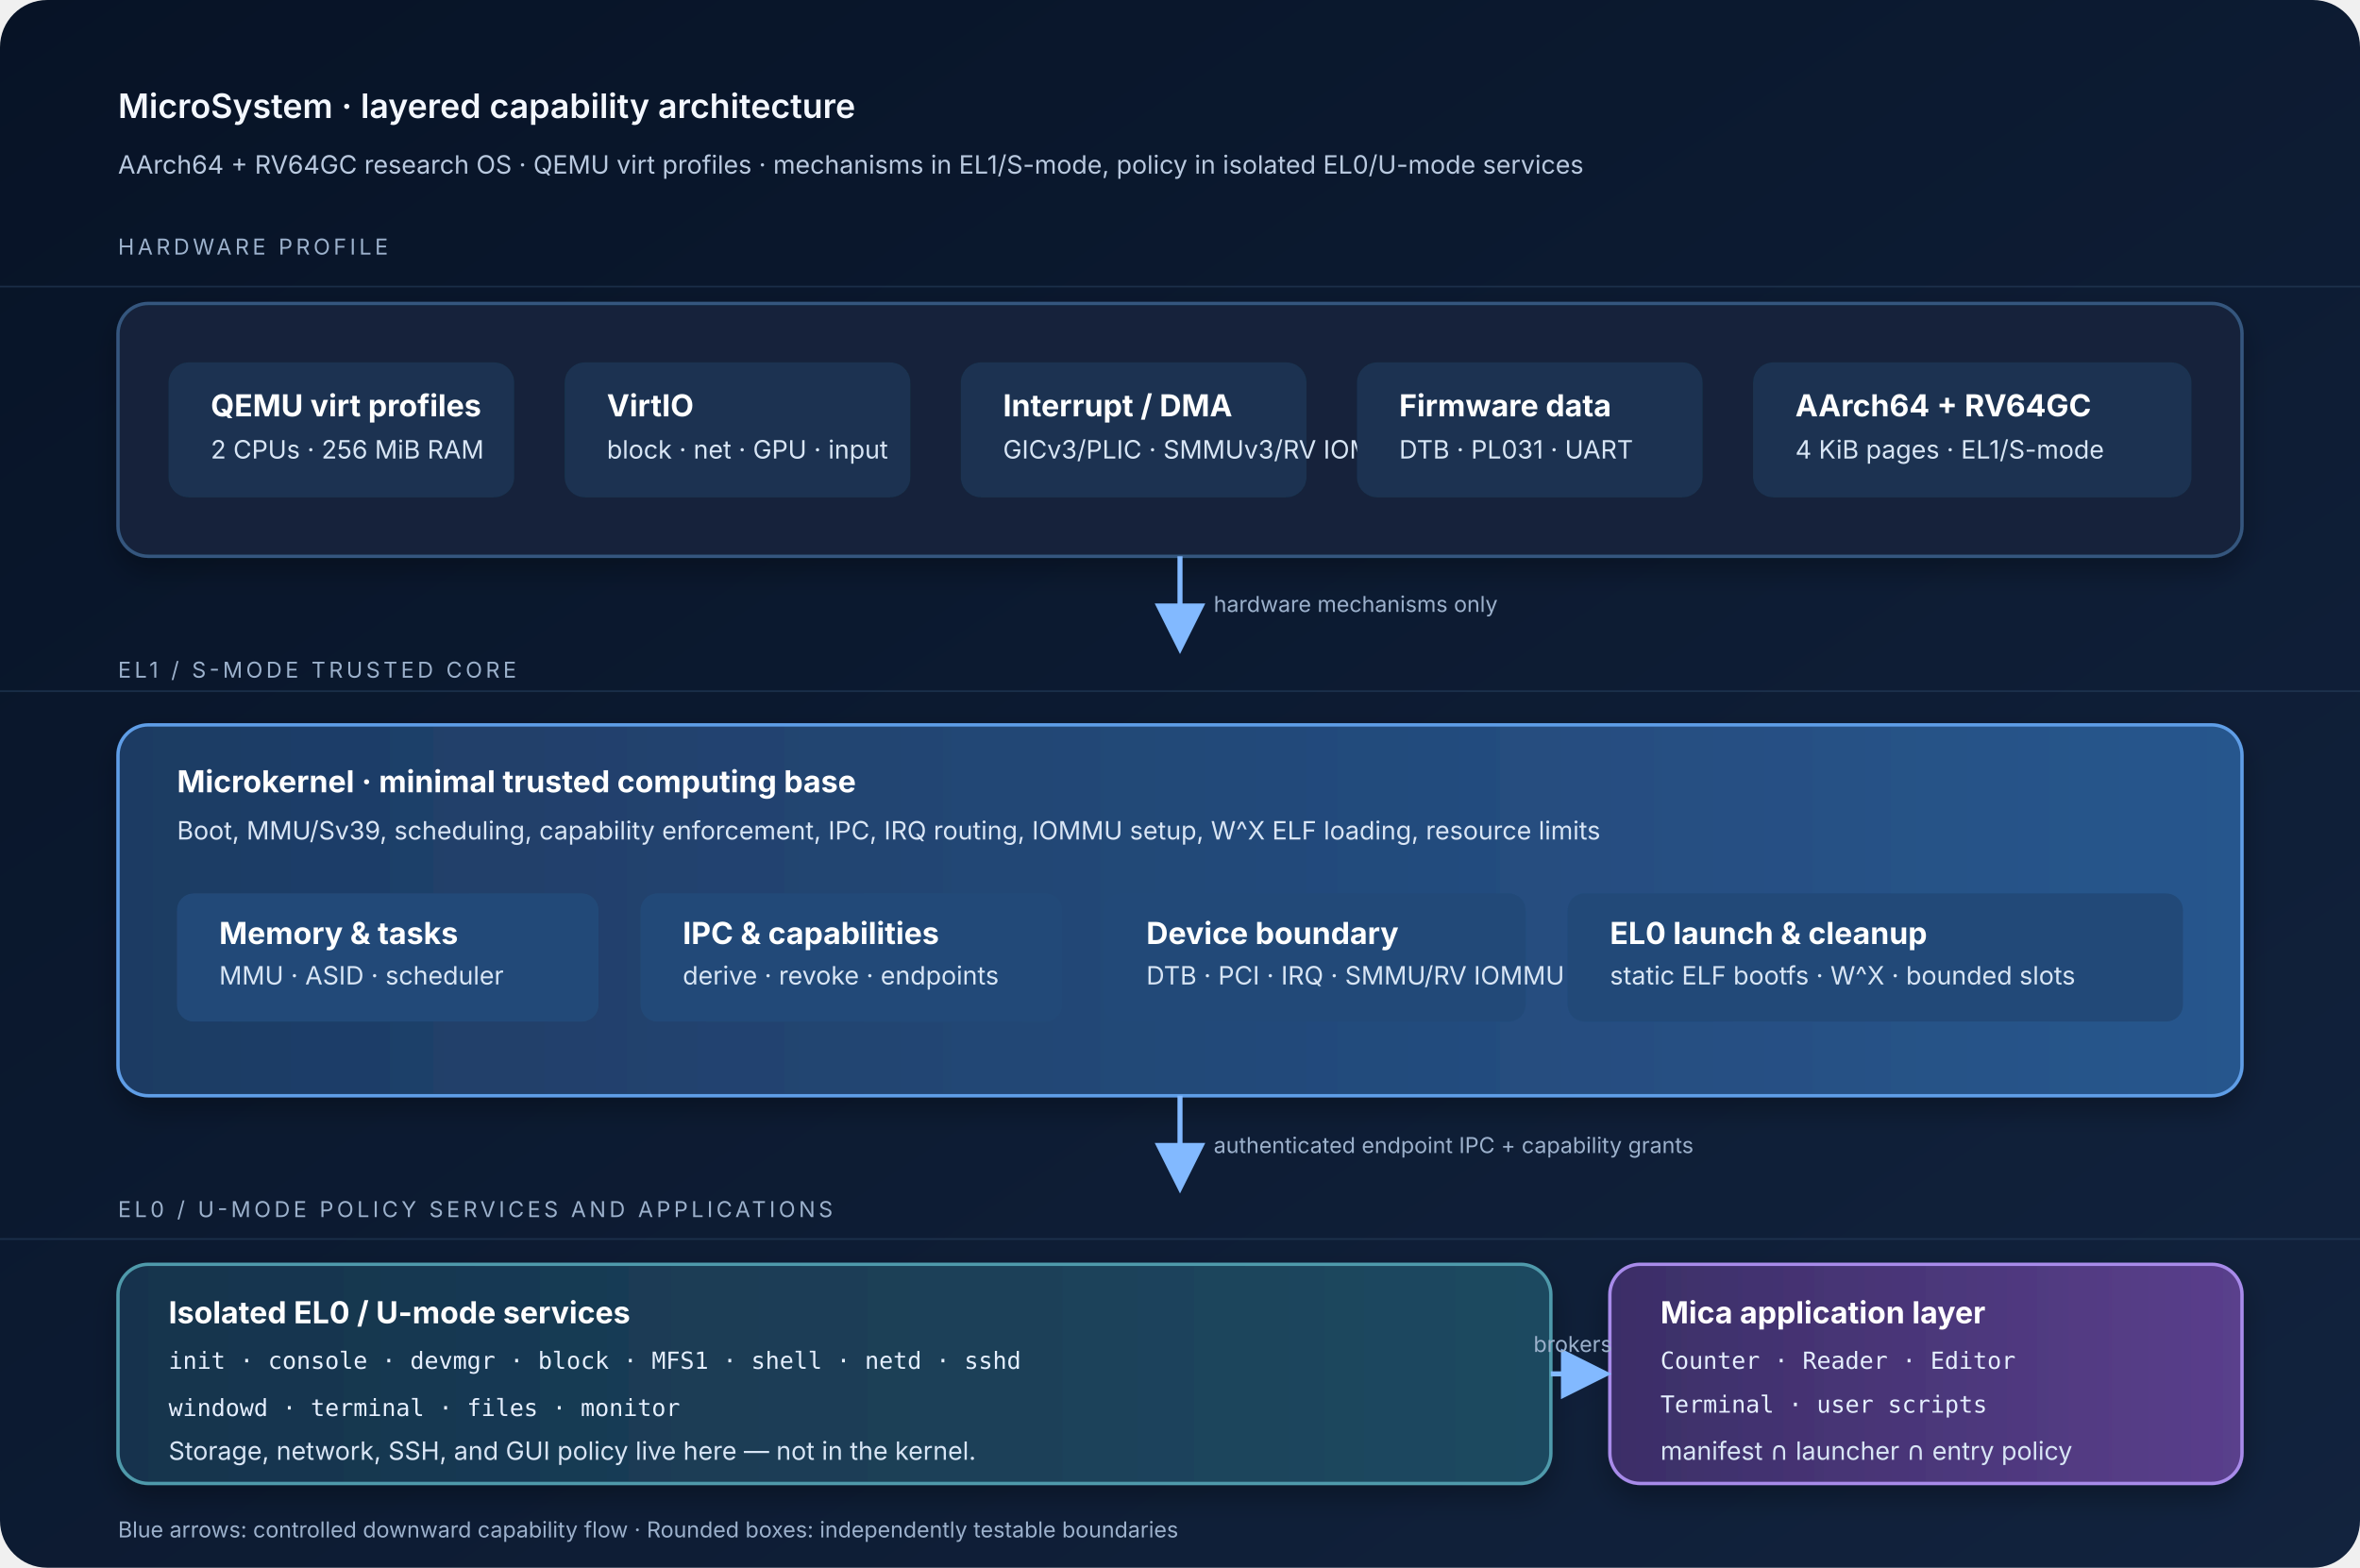
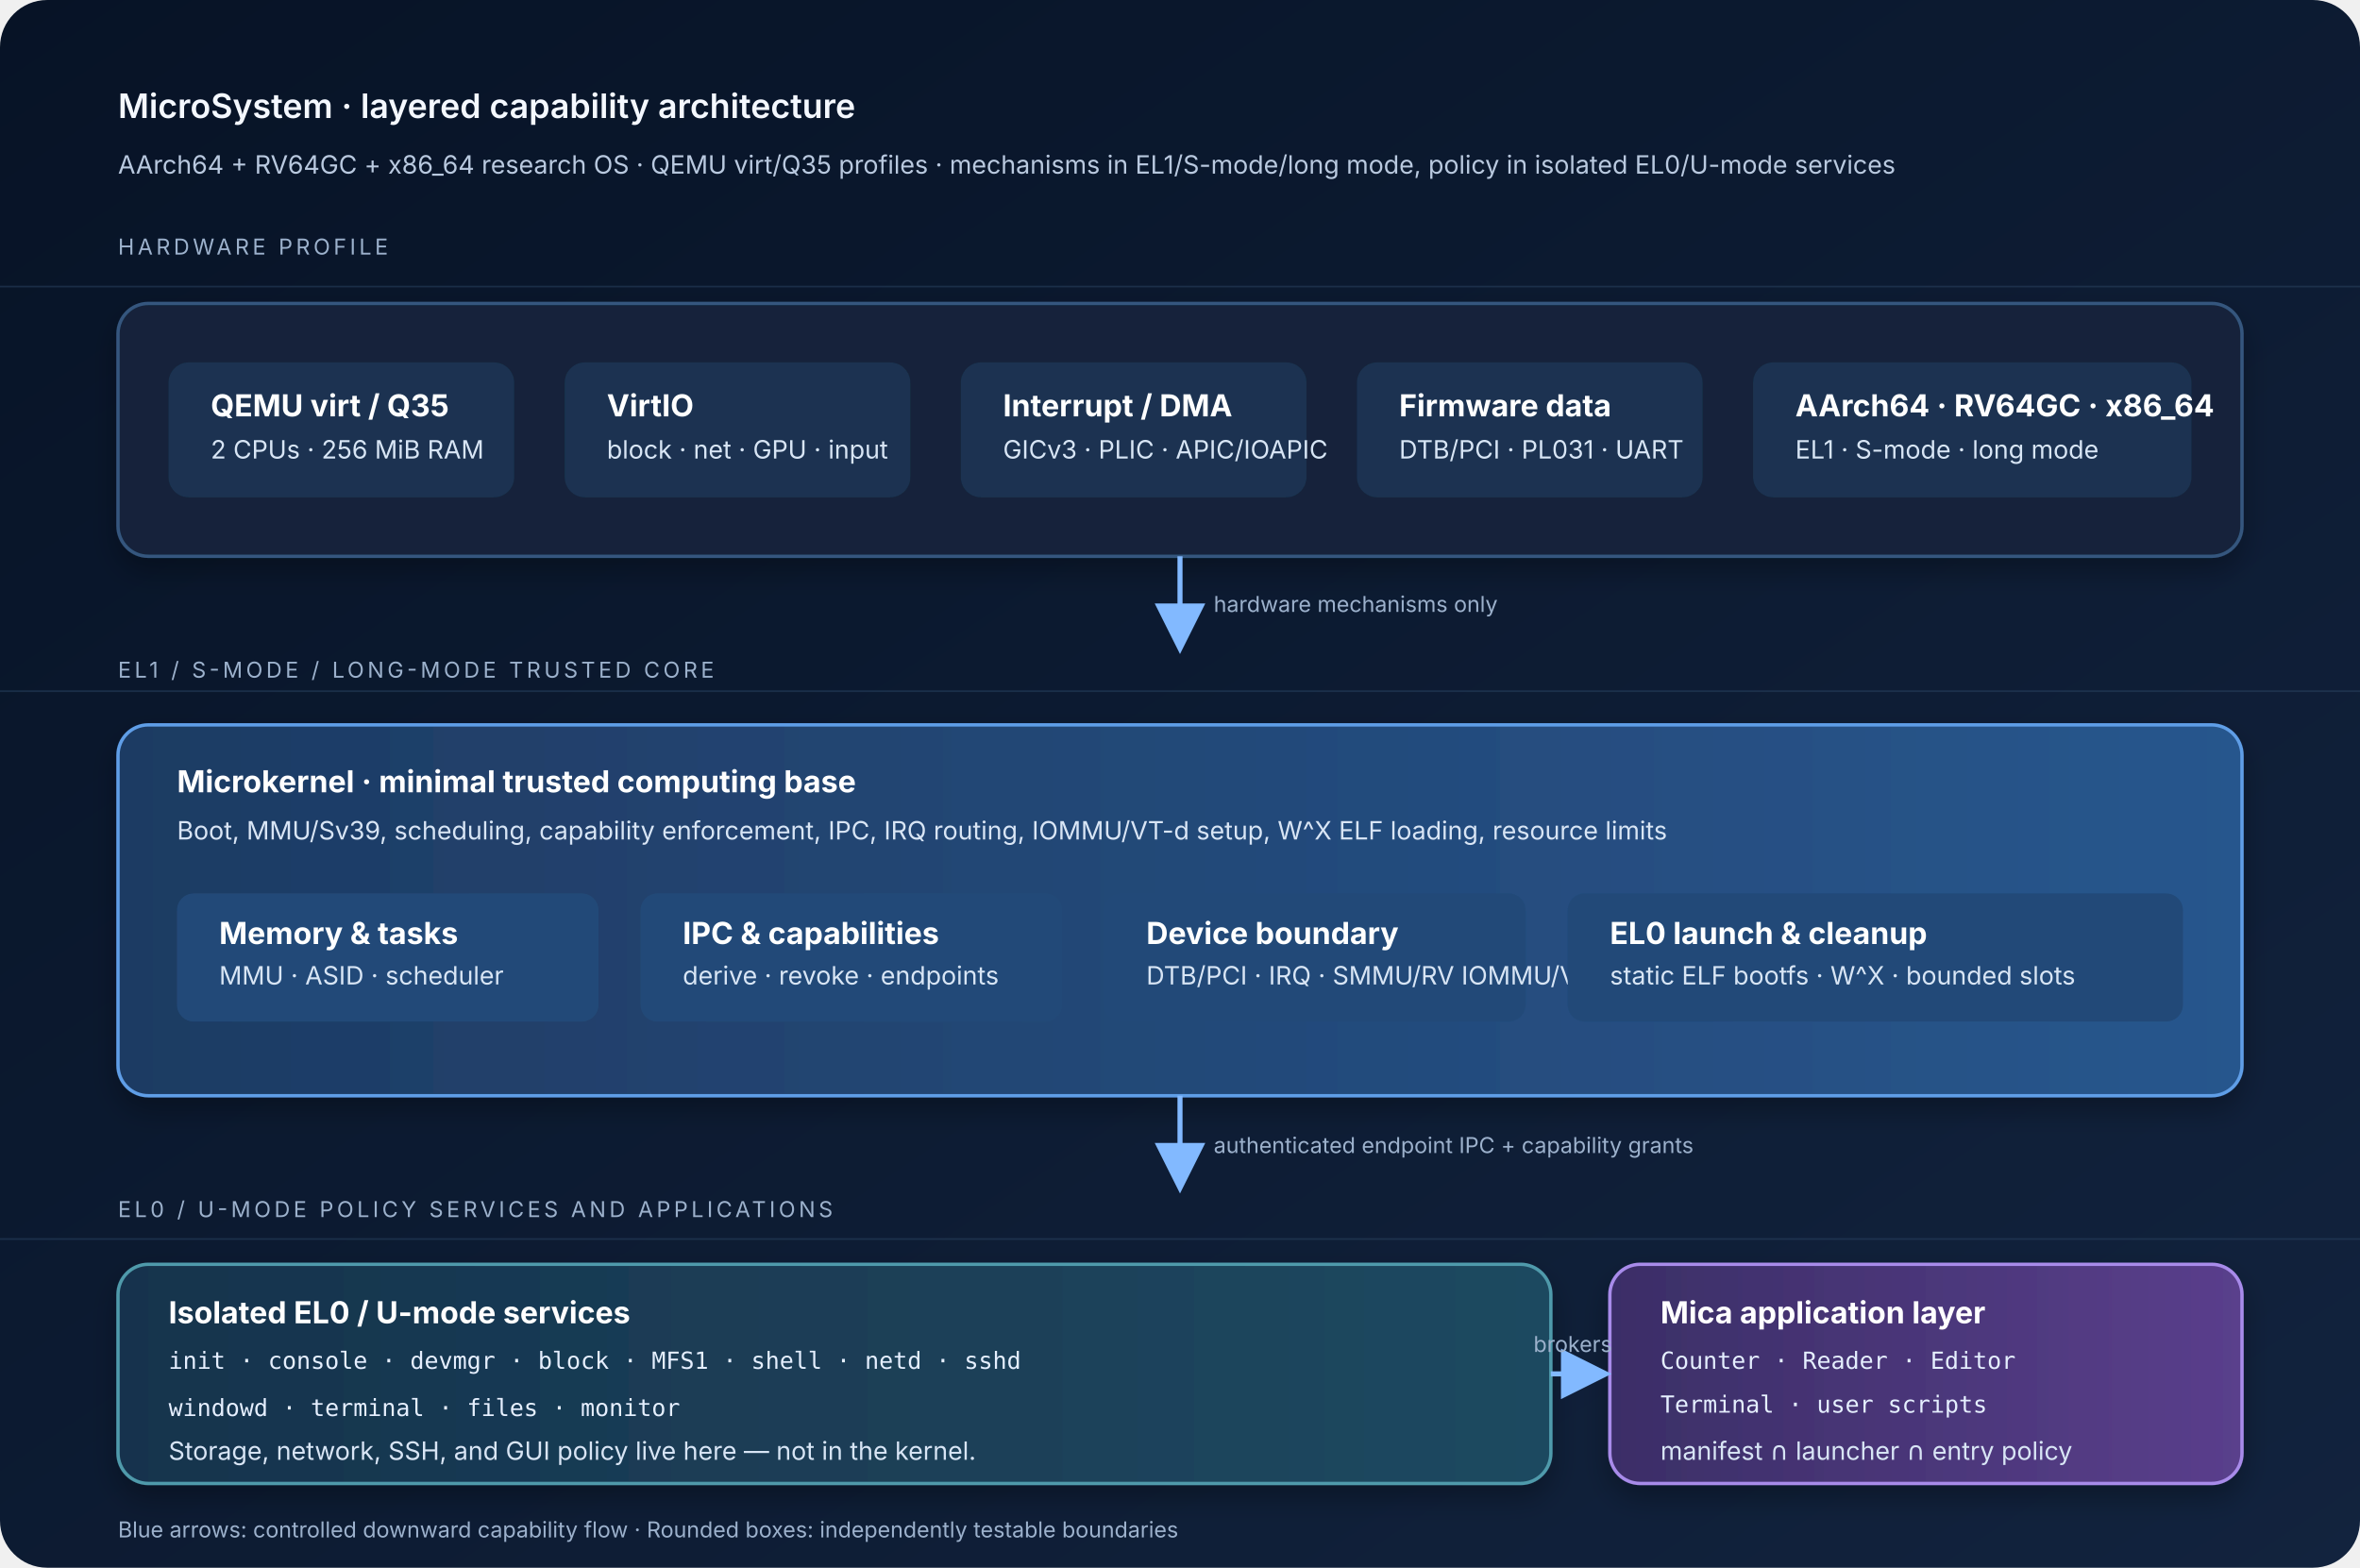
<svg xmlns="http://www.w3.org/2000/svg" width="1400" height="930" viewBox="0 0 1400 930" role="img" aria-labelledby="title desc">
  <defs>
    <linearGradient id="bg" x1="0" y1="0" x2="1" y2="1">
      <stop offset="0" stop-color="#071326" />
      <stop offset="1" stop-color="#12233e" />
    </linearGradient>
    <linearGradient id="kernel" x1="0" y1="0" x2="1" y2="0">
      <stop offset="0" stop-color="#1e3b63" />
      <stop offset="1" stop-color="#28568d" />
    </linearGradient>
    <linearGradient id="service" x1="0" y1="0" x2="1" y2="0">
      <stop offset="0" stop-color="#17334d" />
      <stop offset="1" stop-color="#1e4960" />
    </linearGradient>
    <linearGradient id="app" x1="0" y1="0" x2="1" y2="0">
      <stop offset="0" stop-color="#3b2e67" />
      <stop offset="1" stop-color="#5a3f8c" />
    </linearGradient>
    <filter id="shadow" x="-20%" y="-20%" width="140%" height="150%">
      <feDropShadow dx="0" dy="8" stdDeviation="8" flood-color="#000" flood-opacity=".28" />
    </filter>
    <marker id="arrow" markerWidth="10" markerHeight="10" refX="8" refY="5" orient="auto">
      <path d="M0,0 L10,5 L0,10 z" fill="#82b9ff" />
    </marker>
    <style>
      .label { font: 600 20px -apple-system,BlinkMacSystemFont,"Segoe UI",sans-serif; fill: #f4f8ff; }
      .small { font: 400 15px -apple-system,BlinkMacSystemFont,"Segoe UI",sans-serif; fill: #b9c9df; }
      .tiny { font: 400 13px -apple-system,BlinkMacSystemFont,"Segoe UI",sans-serif; fill: #9cb1cc; }
      .box-title { font: 700 18px -apple-system,BlinkMacSystemFont,"Segoe UI",sans-serif; fill: #ffffff; }
      .box-text { font: 400 15px -apple-system,BlinkMacSystemFont,"Segoe UI",sans-serif; fill: #d8e5f5; }
      .mono { font: 500 14px ui-monospace,SFMono-Regular,Menlo,monospace; fill: #e5efff; }
    </style>
  </defs>
  <rect width="1400" height="930" rx="28" fill="url(#bg)" />
  <path d="M0 170 H1400 M0 410 H1400 M0 735 H1400" stroke="#28415f" stroke-width="1" opacity=".55" />
  <text x="70" y="70" class="label" font-size="30">MicroSystem · layered capability architecture</text>
-   <text x="70" y="103" class="small">AArch64 + RV64GC research OS · QEMU virt profiles · mechanisms in EL1/S-mode, policy in isolated EL0/U-mode services</text>
+   <text x="70" y="103" class="small">AArch64 + RV64GC + x86_64 research OS · QEMU virt/Q35 profiles · mechanisms in EL1/S-mode/long mode, policy in isolated EL0/U-mode services</text>
  <text x="70" y="151" class="tiny" letter-spacing="2">HARDWARE PROFILE</text>
  <g filter="url(#shadow)">
    <rect x="70" y="180" width="1260" height="150" rx="18" fill="#13243b" stroke="#34567e" stroke-width="2" />
    <rect x="100" y="215" width="205" height="80" rx="12" fill="#1b3351" />
-     <text x="125" y="247" class="box-title">QEMU virt profiles</text>
+     <text x="125" y="247" class="box-title">QEMU virt / Q35</text>
    <text x="125" y="272" class="box-text">2 CPUs · 256 MiB RAM</text>
    <rect x="335" y="215" width="205" height="80" rx="12" fill="#1b3351" />
    <text x="360" y="247" class="box-title">VirtIO</text>
    <text x="360" y="272" class="box-text">block · net · GPU · input</text>
    <rect x="570" y="215" width="205" height="80" rx="12" fill="#1b3351" />
    <text x="595" y="247" class="box-title">Interrupt / DMA</text>
-     <text x="595" y="272" class="box-text">GICv3/PLIC · SMMUv3/RV IOMMU</text>
+     <text x="595" y="272" class="box-text">GICv3 · PLIC · APIC/IOAPIC</text>
    <rect x="805" y="215" width="205" height="80" rx="12" fill="#1b3351" />
    <text x="830" y="247" class="box-title">Firmware data</text>
-     <text x="830" y="272" class="box-text">DTB · PL031 · UART</text>
+     <text x="830" y="272" class="box-text">DTB/PCI · PL031 · UART</text>
    <rect x="1040" y="215" width="260" height="80" rx="12" fill="#1b3351" />
-     <text x="1065" y="247" class="box-title">AArch64 + RV64GC</text>
-     <text x="1065" y="272" class="box-text">4 KiB pages · EL1/S-mode</text>
+     <text x="1065" y="247" class="box-title">AArch64 · RV64GC · x86_64</text>
+     <text x="1065" y="272" class="box-text">EL1 · S-mode · long mode</text>
  </g>
  <path d="M700 330 V382" stroke="#82b9ff" stroke-width="3" marker-end="url(#arrow)" />
  <text x="720" y="363" class="tiny">hardware mechanisms only</text>
-   <text x="70" y="402" class="tiny" letter-spacing="2">EL1 / S-MODE TRUSTED CORE</text>
+   <text x="70" y="402" class="tiny" letter-spacing="2">EL1 / S-MODE / LONG-MODE TRUSTED CORE</text>
  <g filter="url(#shadow)">
    <rect x="70" y="430" width="1260" height="220" rx="18" fill="url(#kernel)" stroke="#5f9ee7" stroke-width="2" />
    <text x="105" y="470" class="box-title" font-size="23">Microkernel · minimal trusted computing base</text>
-     <text x="105" y="498" class="box-text">Boot, MMU/Sv39, scheduling, capability enforcement, IPC, IRQ routing, IOMMU setup, W^X ELF loading, resource limits</text>
+     <text x="105" y="498" class="box-text">Boot, MMU/Sv39, scheduling, capability enforcement, IPC, IRQ routing, IOMMU/VT-d setup, W^X ELF loading, resource limits</text>
    <rect x="105" y="530" width="250" height="76" rx="10" fill="#214a78" />
    <text x="130" y="560" class="box-title">Memory &amp; tasks</text>
    <text x="130" y="584" class="box-text">MMU · ASID · scheduler</text>
    <rect x="380" y="530" width="250" height="76" rx="10" fill="#214a78" />
    <text x="405" y="560" class="box-title">IPC &amp; capabilities</text>
    <text x="405" y="584" class="box-text">derive · revoke · endpoints</text>
    <rect x="655" y="530" width="250" height="76" rx="10" fill="#214a78" />
    <text x="680" y="560" class="box-title">Device boundary</text>
-     <text x="680" y="584" class="box-text">DTB · PCI · IRQ · SMMU/RV IOMMU</text>
+     <text x="680" y="584" class="box-text">DTB/PCI · IRQ · SMMU/RV IOMMU/VT-d</text>
    <rect x="930" y="530" width="365" height="76" rx="10" fill="#214a78" />
    <text x="955" y="560" class="box-title">EL0 launch &amp; cleanup</text>
    <text x="955" y="584" class="box-text">static ELF bootfs · W^X · bounded slots</text>
  </g>
  <path d="M700 650 V702" stroke="#82b9ff" stroke-width="3" marker-end="url(#arrow)" />
  <text x="720" y="684" class="tiny">authenticated endpoint IPC + capability grants</text>
  <text x="70" y="722" class="tiny" letter-spacing="2">EL0 / U-MODE POLICY SERVICES AND APPLICATIONS</text>
  <g filter="url(#shadow)">
    <rect x="70" y="750" width="850" height="130" rx="18" fill="url(#service)" stroke="#4f9aab" stroke-width="2" />
    <text x="100" y="785" class="box-title">Isolated EL0 / U-mode services</text>
    <text x="100" y="812" class="mono">init · console · devmgr · block · MFS1 · shell · netd · sshd</text>
    <text x="100" y="840" class="mono">windowd · terminal · files · monitor</text>
    <text x="100" y="866" class="box-text">Storage, network, SSH, and GUI policy live here — not in the kernel.</text>
    <rect x="955" y="750" width="375" height="130" rx="18" fill="url(#app)" stroke="#a88bea" stroke-width="2" />
    <text x="985" y="785" class="box-title">Mica application layer</text>
    <text x="985" y="812" class="mono">Counter · Reader · Editor</text>
    <text x="985" y="838" class="mono">Terminal · user scripts</text>
    <text x="985" y="866" class="box-text">manifest ∩ launcher ∩ entry policy</text>
  </g>
  <path d="M920 815 H950" stroke="#82b9ff" stroke-width="3" marker-end="url(#arrow)" />
  <text x="933" y="802" class="tiny" text-anchor="middle">brokers</text>
  <text x="70" y="912" class="tiny">Blue arrows: controlled downward capability flow · Rounded boxes: independently testable boundaries</text>
</svg>
